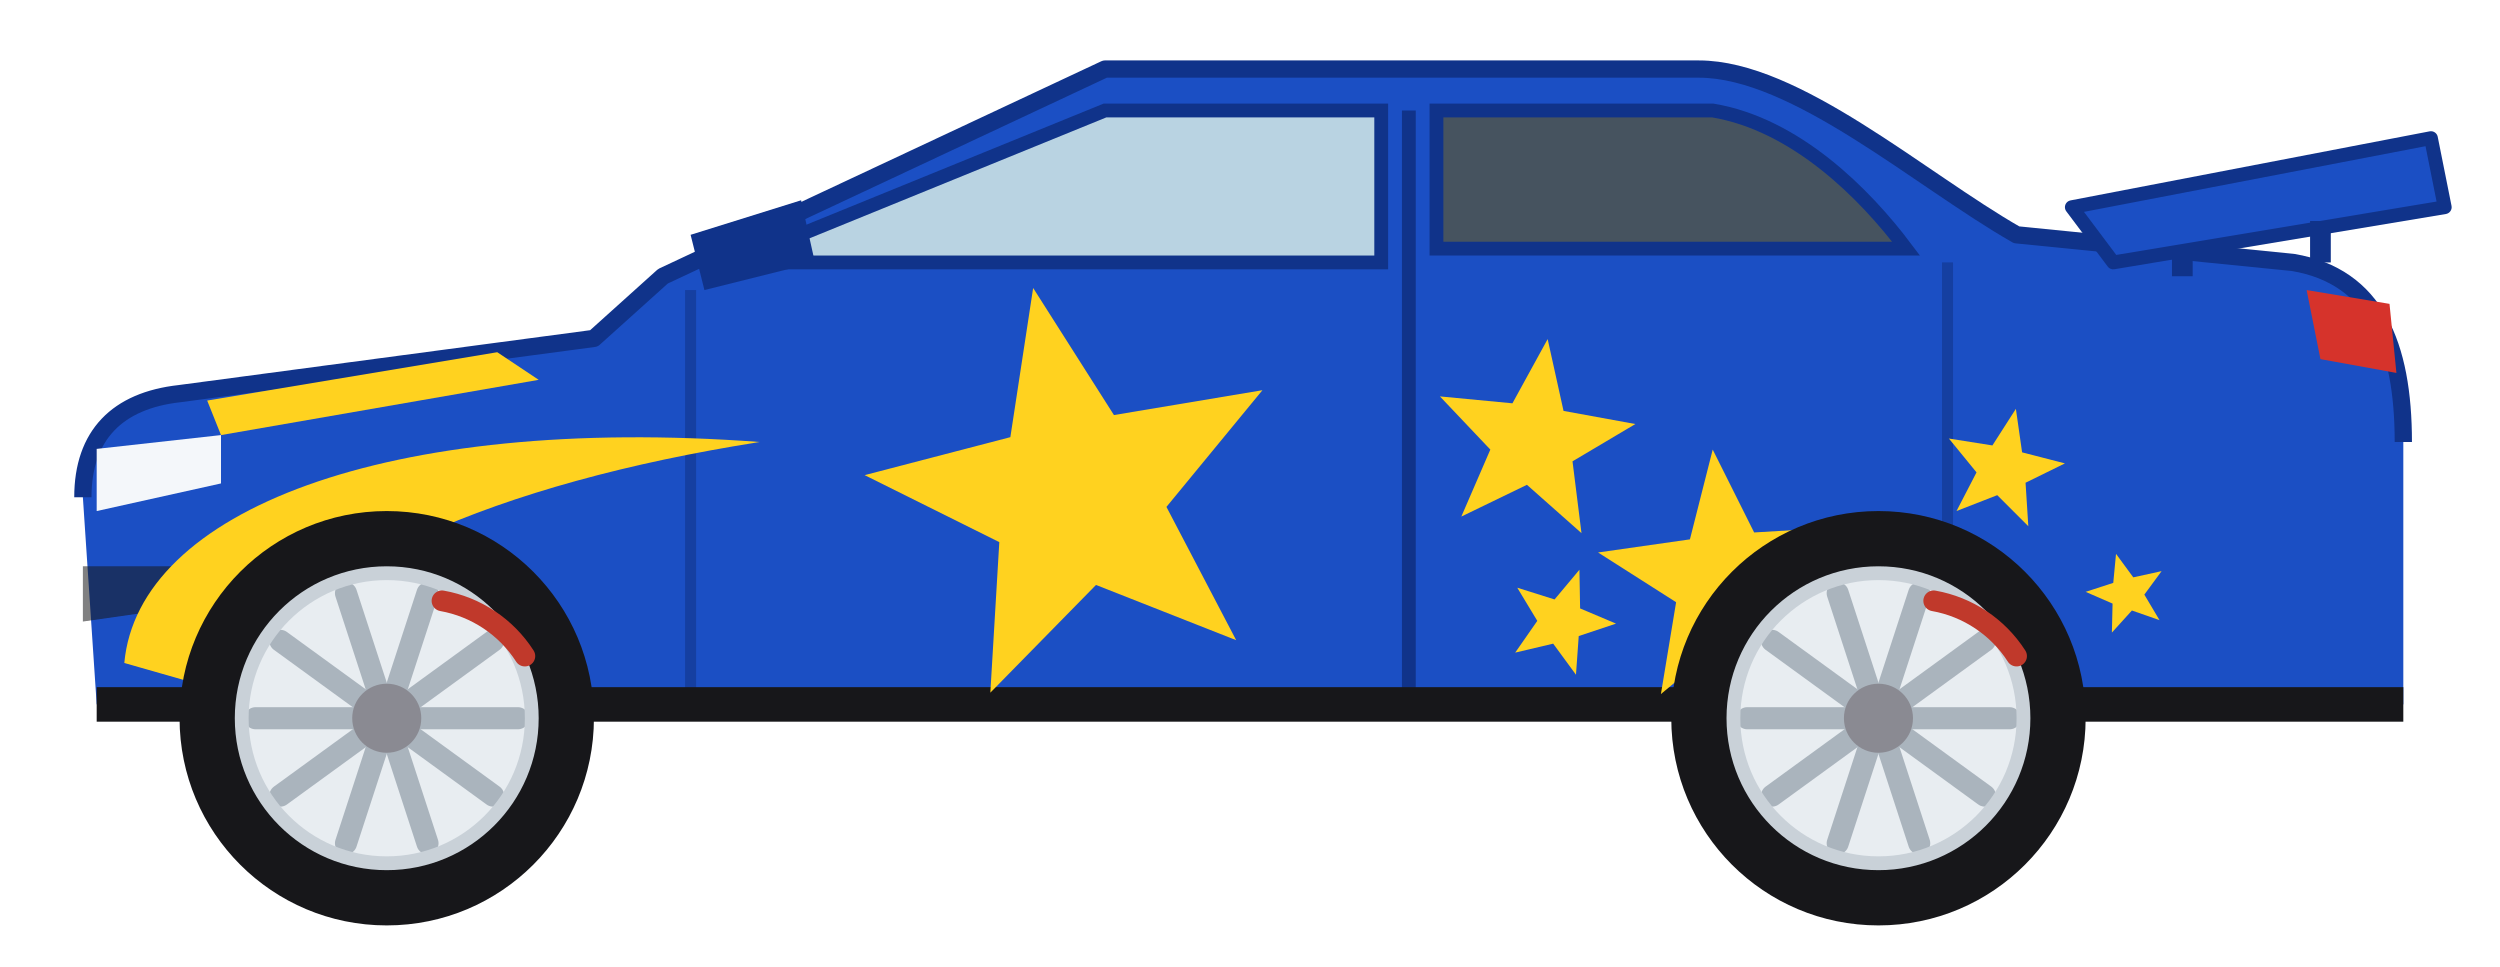
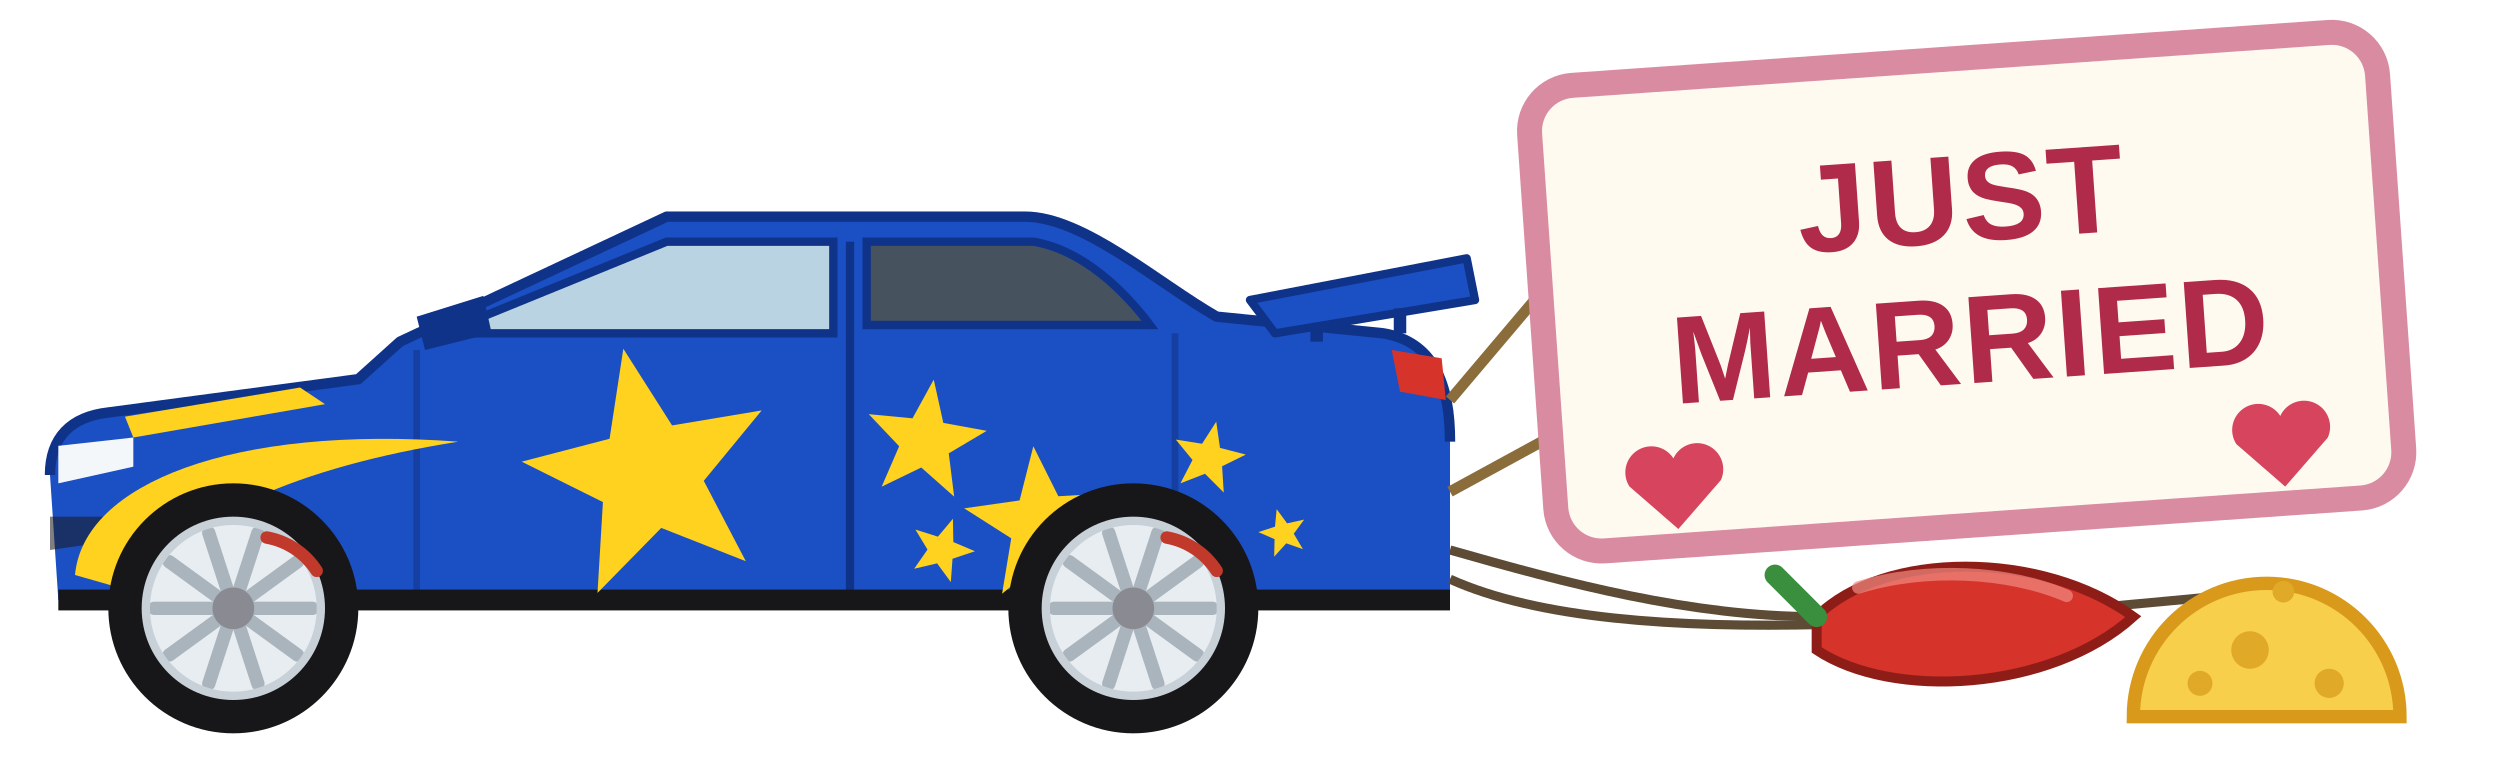
- <svg xmlns="http://www.w3.org/2000/svg" viewBox="40 70 362 140" role="img" aria-label="Subaru Impreza WRX STI bleue aux étoiles jaunes">
+ <svg xmlns="http://www.w3.org/2000/svg" viewBox="40 28 600 182" role="img" aria-label="Subaru Impreza bleue aux étoiles jaunes, Just Married">
  <g>
    <path d="M54 172 L52 142 C52 133 57 128 66 127 L126 119 L136 110 L200 80 L286 80 C300 80 318 96 332 104 L372 108 C384 110 388 120 388 134 L388 172 Z" fill="#1b4fc4" />
    <path d="M52 142 C52 133 57 128 66 127 L126 119 L136 110 L200 80 L286 80 C300 80 318 96 332 104 L372 108 C384 110 388 120 388 134" fill="none" stroke="#10338a" stroke-width="2.5" stroke-linejoin="round" />
    <path d="M146 108 L200 86 L240 86 L240 108 Z" fill="#b9d3e2" stroke="#10338a" stroke-width="2" />
    <path d="M248 86 L288 86 C300 88 310 98 316 106 L248 106 Z" fill="#46535f" stroke="#10338a" stroke-width="2" />
    <path d="M244 86 L244 172" stroke="#10338a" stroke-width="2" />
    <path d="M140 112 L140 172" stroke="#10338a" stroke-width="1.6" opacity=".6" />
    <path d="M322 108 L322 172" stroke="#10338a" stroke-width="1.6" opacity=".6" />
    <path d="M54 135 L72 133 L72 140 L54 144 Z" fill="#f4f7fa" />
    <path d="M52 152 L66 152 L66 158 L52 160 Z" fill="#17171a" opacity=".55" />
    <path d="M374 112 L386 114 L387 124 L376 122 Z" fill="#d6332b" />
    <path d="M140 104 L156 99 L158 108 L142 112 Z" fill="#10338a" />
    <path d="M340 100 L392 90 L394 100 L346 108 Z" fill="#1b4fc4" stroke="#10338a" stroke-width="2" stroke-linejoin="round" />
    <path d="M356 106 L356 110 M376 102 L376 108" stroke="#10338a" stroke-width="3" />
    <path d="M54 172 L388 172" stroke="#17171a" stroke-width="5" />
    <path d="M58 166 C60 144 96 130 150 134 C112 140 84 152 72 170 Z" fill="#ffd21f" />
    <path d="M70 128 L112 121 L118 125 L72 133 Z" fill="#ffd21f" />
    <polygon points="189.6,111.7 201.3,130.1 222.8,126.5 208.9,143.4 219.0,162.7 198.7,154.7 183.4,170.3 184.7,148.5 165.2,138.8 186.3,133.3" fill="#ffd21f" />
    <polygon points="264.1,119.1 266.4,129.5 276.8,131.4 267.7,136.8 269.0,147.2 261.1,140.2 251.6,144.8 255.8,135.1 248.5,127.4 259.0,128.4" fill="#ffd21f" />
    <polygon points="288.0,135.1 294.0,147.1 307.4,146.3 297.8,155.7 302.7,168.1 290.8,161.9 280.5,170.5 282.7,157.2 271.4,150.0 284.7,148.1" fill="#ffd21f" />
    <polygon points="268.7,152.5 268.8,158.1 274.0,160.3 268.6,162.1 268.2,167.7 264.9,163.2 259.4,164.5 262.6,159.9 259.7,155.1 265.1,156.8" fill="#ffd21f" />
    <polygon points="331.9,129.2 332.8,135.5 339.0,137.1 333.3,139.9 333.7,146.2 329.2,141.7 323.3,144.0 326.2,138.4 322.2,133.5 328.5,134.5" fill="#ffd21f" />
    <polygon points="346.4,150.2 348.9,153.6 353.0,152.7 350.5,156.1 352.7,159.8 348.7,158.4 345.8,161.6 345.9,157.4 342.0,155.7 346.0,154.4" fill="#ffd21f" />
    <circle cx="96" cy="174" r="30" fill="#17171a" />
    <circle cx="96" cy="174" r="21" fill="#e8edf1" />
    <path d="M96 174 L115.0 174.0" stroke="#aab4bd" stroke-width="3.2" stroke-linecap="round" />
    <path d="M96 174 L111.4 185.2" stroke="#aab4bd" stroke-width="3.2" stroke-linecap="round" />
    <path d="M96 174 L101.9 192.1" stroke="#aab4bd" stroke-width="3.2" stroke-linecap="round" />
    <path d="M96 174 L90.1 192.1" stroke="#aab4bd" stroke-width="3.2" stroke-linecap="round" />
    <path d="M96 174 L80.6 185.2" stroke="#aab4bd" stroke-width="3.2" stroke-linecap="round" />
    <path d="M96 174 L77.0 174.0" stroke="#aab4bd" stroke-width="3.2" stroke-linecap="round" />
    <path d="M96 174 L80.6 162.8" stroke="#aab4bd" stroke-width="3.2" stroke-linecap="round" />
    <path d="M96 174 L90.1 155.9" stroke="#aab4bd" stroke-width="3.2" stroke-linecap="round" />
    <path d="M96 174 L101.9 155.9" stroke="#aab4bd" stroke-width="3.2" stroke-linecap="round" />
    <path d="M96 174 L111.4 162.8" stroke="#aab4bd" stroke-width="3.2" stroke-linecap="round" />
    <circle cx="96" cy="174" r="21" fill="none" stroke="#c9d1d8" stroke-width="2" />
    <circle cx="96" cy="174" r="5" fill="#8a8a92" />
    <path d="M104 157 a18 18 0 0 1 12 8" stroke="#c0392b" stroke-width="3" fill="none" stroke-linecap="round" />
    <circle cx="312" cy="174" r="30" fill="#17171a" />
    <circle cx="312" cy="174" r="21" fill="#e8edf1" />
    <path d="M312 174 L331.0 174.0" stroke="#aab4bd" stroke-width="3.2" stroke-linecap="round" />
    <path d="M312 174 L327.4 185.2" stroke="#aab4bd" stroke-width="3.2" stroke-linecap="round" />
    <path d="M312 174 L317.9 192.1" stroke="#aab4bd" stroke-width="3.2" stroke-linecap="round" />
    <path d="M312 174 L306.1 192.1" stroke="#aab4bd" stroke-width="3.2" stroke-linecap="round" />
    <path d="M312 174 L296.6 185.2" stroke="#aab4bd" stroke-width="3.2" stroke-linecap="round" />
    <path d="M312 174 L293.0 174.0" stroke="#aab4bd" stroke-width="3.2" stroke-linecap="round" />
    <path d="M312 174 L296.6 162.8" stroke="#aab4bd" stroke-width="3.2" stroke-linecap="round" />
    <path d="M312 174 L306.1 155.9" stroke="#aab4bd" stroke-width="3.2" stroke-linecap="round" />
    <path d="M312 174 L317.9 155.9" stroke="#aab4bd" stroke-width="3.2" stroke-linecap="round" />
    <path d="M312 174 L327.4 162.8" stroke="#aab4bd" stroke-width="3.2" stroke-linecap="round" />
    <circle cx="312" cy="174" r="21" fill="none" stroke="#c9d1d8" stroke-width="2" />
    <circle cx="312" cy="174" r="5" fill="#8a8a92" />
    <path d="M320 157 a18 18 0 0 1 12 8" stroke="#c0392b" stroke-width="3" fill="none" stroke-linecap="round" />
  </g>
+   <path d="M388 124 L410 98 M388 146 L410 134" stroke="#8a6d3b" stroke-width="2.6" fill="none" />
+   <g transform="rotate(-4 512 98)">
+     <rect x="410" y="42" width="204" height="112" rx="11" fill="#fffaf0" stroke="#d98ba1" stroke-width="6" />
+     <g transform="translate(512 94)">
+       <text x="0" y="-8" font-family="Arial, Helvetica, sans-serif" font-weight="800" text-anchor="middle" fill="#b02a4a" font-size="30" letter-spacing=".6">JUST</text>
+       <text x="0" y="26" font-family="Arial, Helvetica, sans-serif" font-weight="800" text-anchor="middle" fill="#b02a4a" font-size="30" letter-spacing=".6">MARRIED</text>
+     </g>
+     <path d="M428 139 a6 6 0 0 1 11 -6 a6 6 0 0 1 11 6 l-11 11 z" fill="#d6455d" />
+     <path d="M574 139 a6 6 0 0 1 11 -6 a6 6 0 0 1 11 6 l-11 11 z" fill="#d6455d" />
+   </g>
+   <path d="M388 160 C416 168 446 176 476 176" stroke="#5d4b36" stroke-width="2.2" fill="none" />
+   <path d="M388 167 C430 186 520 176 584 170" stroke="#5d4b36" stroke-width="2.2" fill="none" />
+   <g>
+     <animateTransform attributeName="transform" type="rotate" values="-9 476 176;9 476 176;-9 476 176" dur="0.55s" repeatCount="indefinite" />
+     <path d="M476 176 C492 160 530 160 552 176 C532 194 494 196 476 184 Z" fill="#d6332b" stroke="#8f1d17" stroke-width="2.4" />
+     <path d="M486 169 C502 164 522 165 536 171" stroke="#f08a80" stroke-width="3" fill="none" stroke-linecap="round" opacity=".7" />
+     <path d="M476 176 L466 166" stroke="#3a8f3f" stroke-width="5" stroke-linecap="round" />
+   </g>
+   <g>
+     <animateTransform attributeName="transform" type="rotate" values="7 584 178;-7 584 178;7 584 178" dur="0.65s" repeatCount="indefinite" />
+     <path d="M552 200 a32 32 0 0 1 64 0 Z" fill="#f7cf4a" stroke="#d99a1c" stroke-width="3.2" />
+     <circle cx="580" cy="184" r="4.5" fill="#e0a928" />
+     <circle cx="599" cy="192" r="3.5" fill="#e0a928" />
+     <circle cx="568" cy="192" r="3" fill="#e0a928" />
+     <circle cx="588" cy="170" r="2.6" fill="#e0a928" />
+   </g>
</svg>
